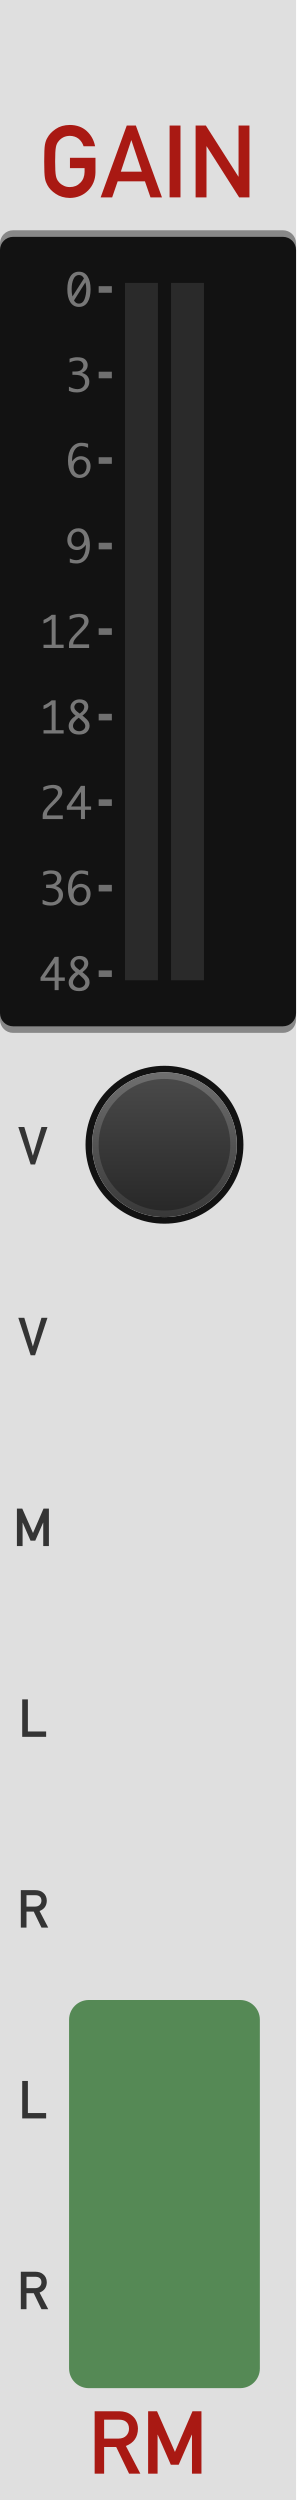
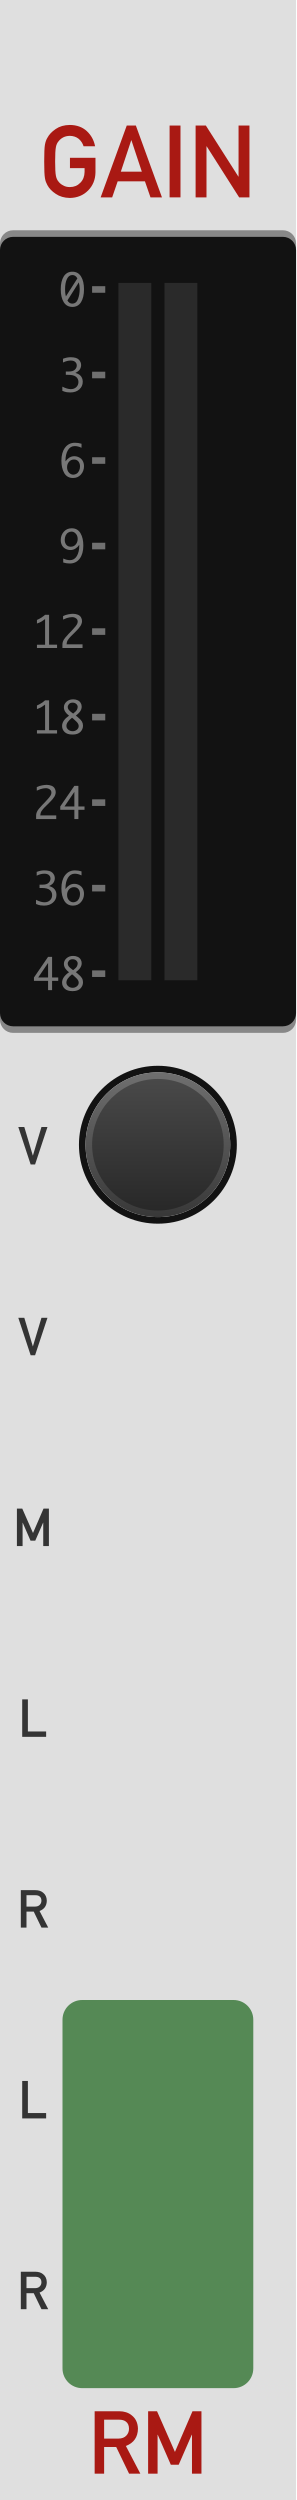
<svg xmlns="http://www.w3.org/2000/svg" xmlns:xlink="http://www.w3.org/1999/xlink" version="1.1" width="45" height="380" viewBox="0 0 45 380" id="svg181">
  <style id="style2">

    text.title {
      fill: #a91913;
      font-family: 'DIN Alternate';
      font-size: 11.5pt;
    }
    text.logo {
      fill: #a91913;
      font-family: 'DIN Alternate';
      font-size: 10pt;
    }
    text.big-label {
      fill: #343434;
      font-family: 'DIN Alternate';
      font-size: 7.5pt;
    }
    text.label {
      fill: #343434;
      font-family: 'DIN Alternate';
      font-size: 6pt;
    }
    text.white-label {
      fill: #dfdfdf;
      font-family: 'DIN Alternate';
      font-size: 6pt;
    }

    .background {
      fill: #dfdfdf;
    }
    .polyphonic {
      fill: #558955;
    }
    .monophonic {
      fill: #636c9d;
    }

    polyline.icon {
      stroke: #343434;
      stroke-width: 1.2;
      fill: none;
    }
    polyline.connect {
      stroke: #343434;
      stroke-width: 1;
      fill: none;
    }

    rect.lcd-bg {
      fill: #121212;
    }
    rect.lcd-bg-frame {
      fill: #888888;
    }
    rect.lcd-bg-accent {
      fill: #2a2a2a;
    }
    text.lcd-label {
      fill: #777777;
      font-family: 'Monaco';
      font-size: 5pt;
    }
    polyline.lcd-tick {
      stroke: #707070;
      stroke-width: 1;
      fill: none;
    }

    .blueprint {
      stroke: #838598;
      fill: none;
    }

  </style>
  <defs id="defs105">
    <linearGradient id="smallKnobLight" x1="0%" y1="0%" x2="0%" y2="100%">
      <stop offset="0%" stop-color="#6f6f6f" id="stop4" />
      <stop offset="100%" stop-color="#383838" id="stop6" />
    </linearGradient>
    <linearGradient id="smallKnobDark" x1="0%" y1="0%" x2="0%" y2="100%">
      <stop offset="0%" stop-color="#494949" id="stop9" />
      <stop offset="100%" stop-color="#282828" id="stop11" />
    </linearGradient>
    <linearGradient id="bigKnobLight" x1="0%" y1="0%" x2="0%" y2="100%">
      <stop offset="0%" stop-color="#888" id="stop14" />
      <stop offset="100%" stop-color="#333" id="stop16" />
    </linearGradient>
    <linearGradient id="bigKnobDark" x1="0%" y1="0%" x2="0%" y2="100%">
      <stop offset="0%" stop-color="#5c5c5c" id="stop19" />
      <stop offset="100%" stop-color="#282828" id="stop21" />
    </linearGradient>
    <symbol id="knob18">
      <g transform="translate(9 9)" id="g30">
        <circle r="8.5" stroke="#222" fill="none" id="circle24" />
        <circle r="8" fill="url('#smallKnobLight')" id="circle26" />
        <circle r="7" fill="url('#smallKnobDark')" id="circle28" />
      </g>
    </symbol>
    <symbol id="knob24">
      <g transform="translate(12 12)" id="g39">
        <circle r="11.5" stroke="#121212" fill="none" id="circle33" />
        <circle r="11" fill="url('#smallKnobLight')" id="circle35" />
        <circle r="10" fill="url('#smallKnobDark')" id="circle37" />
      </g>
    </symbol>
    <symbol id="knob45">
      <g transform="translate(22.5 22.5)" id="g46">
        <circle r="22" fill="url('#bigKnobDark')" id="circle42" />
        <circle r="20" fill="url('#bigKnobLight')" id="circle44" />
      </g>
    </symbol>
    <symbol id="toggleButton">
      <g transform="translate(9 9)" id="g49" />
    </symbol>
    <symbol id="port">
      <g transform="translate(12 12)" id="g52" />
    </symbol>
    <symbol id="hswitch14">
      <g transform="translate(12 7)" id="g55" />
    </symbol>
    <symbol id="meter-strip">
      <g transform="translate(20 4)" id="g102">
        <rect x="-6" y="-1" width="5" height="106" class="lcd-bg-accent" id="rect58" />
        <rect x="1" y="-1" width="5" height="106" class="lcd-bg-accent" id="rect60" />
        <g transform="translate(-11 2.5)" id="g80">
          <text x="0" y="0" class="lcd-label" text-anchor="end" id="text62">0</text>
          <text x="0" y="13" class="lcd-label" text-anchor="end" id="text64">3</text>
          <text x="0" y="26" class="lcd-label" text-anchor="end" id="text66">6</text>
          <text x="0" y="39" class="lcd-label" text-anchor="end" id="text68">9</text>
          <text x="0" y="52" class="lcd-label" text-anchor="end" id="text70">12</text>
          <text x="0" y="65" class="lcd-label" text-anchor="end" id="text72">18</text>
          <text x="0" y="78" class="lcd-label" text-anchor="end" id="text74">24</text>
          <text x="0" y="91" class="lcd-label" text-anchor="end" id="text76">36</text>
          <text x="0" y="104" class="lcd-label" text-anchor="end" id="text78">48</text>
        </g>
        <g transform="translate(-10 0)" id="g100">
          <polyline points="0   0 2   0" class="lcd-tick" id="polyline82" />
          <polyline points="0  13 2  13" class="lcd-tick" id="polyline84" />
          <polyline points="0  26 2  26" class="lcd-tick" id="polyline86" />
          <polyline points="0  39 2  39" class="lcd-tick" id="polyline88" />
          <polyline points="0  52 2  52" class="lcd-tick" id="polyline90" />
          <polyline points="0  65 2  65" class="lcd-tick" id="polyline92" />
          <polyline points="0  78 2  78" class="lcd-tick" id="polyline94" />
          <polyline points="0  91 2  91" class="lcd-tick" id="polyline96" />
          <polyline points="0 104 2 104" class="lcd-tick" id="polyline98" />
        </g>
      </g>
    </symbol>
    <linearGradient xlink:href="#smallKnobLight" id="linearGradient272" x1="-11" y1="-11" x2="-11" y2="11" gradientUnits="userSpaceOnUse" />
    <linearGradient xlink:href="#smallKnobDark" id="linearGradient274" x1="-10" y1="-10" x2="-10" y2="10" gradientUnits="userSpaceOnUse" />
  </defs>
  <path id="rect107" style="fill:#dfdfdf" d="M 0,0 H 45 V 380 H 0 Z" class="background" />
  <g aria-label="GAIN" id="text109" style="font-size:15.333px;font-family:'DIN Alternate';text-anchor:middle;fill:#a91913" class="title">
    <path d="m 10.633,25.553 h 2.224 v 0.569 q -0.015,1.026 -0.644,1.655 -0.629,0.659 -1.595,0.659 -0.584,0 -1.003,-0.247 Q 9.188,27.979 8.926,27.642 8.604,27.29 8.499,26.721 8.38,26.152 8.38,24.542 q 0,-1.61 0.12,-2.194 0.105,-0.554 0.427,-0.906 0.262,-0.337 0.689,-0.562 0.419,-0.217 1.003,-0.232 0.794,0.015 1.348,0.457 0.532,0.464 0.734,1.123 h 1.752 q -0.262,-1.37 -1.258,-2.299 -0.996,-0.921 -2.576,-0.936 -1.288,0.015 -2.149,0.614 -0.876,0.591 -1.273,1.348 -0.247,0.397 -0.367,1.041 -0.112,0.644 -0.112,2.546 0,1.872 0.112,2.531 0.06,0.352 0.15,0.584 0.097,0.225 0.217,0.472 0.397,0.756 1.273,1.333 0.861,0.599 2.149,0.629 1.67,-0.03 2.77,-1.131 1.093,-1.108 1.123,-2.748 v -2.224 h -3.878 z" style="font-size:15.333px;font-family:'DIN Alternate';text-anchor:middle;fill:#a91913" id="path354" />
    <path d="m 18.367,26.092 1.58,-4.769 h 0.03 l 1.58,4.769 z M 22.874,30 h 1.744 L 20.651,19.084 H 19.266 L 15.298,30 h 1.752 l 0.839,-2.441 h 4.14 z" style="font-size:15.333px;font-family:'DIN Alternate';text-anchor:middle;fill:#a91913" id="path356" />
    <path d="M 25.779,30 H 27.434 V 19.084 h -1.655 z" style="font-size:15.333px;font-family:'DIN Alternate';text-anchor:middle;fill:#a91913" id="path358" />
    <path d="m 29.732,30 h 1.655 v -7.757 h 0.03 L 36.351,30 H 37.916 V 19.084 h -1.655 v 7.757 h -0.03 l -4.941,-7.757 h -1.557 z" style="font-size:15.333px;font-family:'DIN Alternate';text-anchor:middle;fill:#a91913" id="path360" />
  </g>
  <g aria-label="RM" id="text111" style="font-size:13.333px;font-family:'DIN Alternate';text-anchor:middle;fill:#a91913" class="logo">
    <path d="m 15.827,367.79 h 2.253 q 0.69,0 1.055,0.293 0.462,0.332 0.475,1.074 0,0.618 -0.397,1.042 -0.404,0.456 -1.211,0.469 H 15.827 Z M 14.388,376 h 1.439 v -4.056 h 1.836 L 19.622,376 h 1.712 l -2.201,-4.212 q 1.81,-0.697 1.836,-2.63 -0.039,-1.315 -0.944,-2.025 -0.749,-0.625 -1.934,-0.625 h -3.704 z" style="font-size:13.333px;font-family:'DIN Alternate';text-anchor:middle;fill:#a91913" id="path349" />
    <path d="m 22.513,376 h 1.439 v -5.918 h 0.026 l 1.986,4.557 h 1.198 l 1.986,-4.557 h 0.033 V 376 h 1.439 v -9.492 h -1.361 l -2.669,6.185 v 0 l -2.721,-6.185 h -1.354 z" style="font-size:13.333px;font-family:'DIN Alternate';text-anchor:middle;fill:#a91913" id="path351" />
  </g>
  <path id="rect113" style="fill:#888888" d="m 2,35 h 41 c 1.108,0 2,0.892 2,2 v 118 c 0,1.108 -0.892,2 -2,2 H 2 c -1.108,0 -2,-0.892 -2,-2 V 37 c 0,-1.108 0.892,-2 2,-2 z" class="lcd-bg-frame" />
  <path id="rect115" style="fill:#121212" d="m 2,36 h 41 c 1.108,0 2,0.892 2,2 v 116 c 0,1.108 -0.892,2 -2,2 H 2 c -1.108,0 -2,-0.892 -2,-2 V 38 c 0,-1.108 0.892,-2 2,-2 z" class="lcd-bg" />
  <g transform="translate(5,174)" id="g119">
    <g aria-label="V" id="text117" style="font-size:8px;font-family:'DIN Alternate';text-anchor:middle;fill:#343434" class="label">
      <path d="m -0.34,3 h 0.672 L 2.215,-2.695 H 1.301 L 0.004,1.641 h -0.016 L -1.305,-2.695 H -2.219 Z" style="font-size:8px;font-family:'DIN Alternate';text-anchor:middle;fill:#343434" id="path383" />
    </g>
  </g>
  <g transform="translate(5,203)" id="g123">
    <g aria-label="V" id="text121" style="font-size:8px;font-family:'DIN Alternate';text-anchor:middle;fill:#343434" class="label">
      <path d="m -0.34,3 h 0.672 L 2.215,-2.695 H 1.301 L 0.004,1.641 h -0.016 L -1.305,-2.695 H -2.219 Z" style="font-size:8px;font-family:'DIN Alternate';text-anchor:middle;fill:#343434" id="path380" />
    </g>
  </g>
  <g transform="translate(5,232)" id="g127">
    <g aria-label="M" id="text125" style="font-size:8px;font-family:'DIN Alternate';text-anchor:middle;fill:#343434" class="label">
      <path d="m -2.43,3 h 0.863 v -3.551 h 0.016 L -0.359,2.184 h 0.719 l 1.191,-2.734 h 0.02 V 3 H 2.434 V -2.695 H 1.617 L 0.016,1.016 v 0 l -1.633,-3.711 h -0.812 z" style="font-size:8px;font-family:'DIN Alternate';text-anchor:middle;fill:#343434" id="path377" />
    </g>
  </g>
  <g transform="translate(5,261)" id="g131">
    <g aria-label="L" id="text129" style="font-size:8px;font-family:'DIN Alternate';text-anchor:middle;fill:#343434" class="label">
      <path d="M -1.625,3 H 2.012 V 2.184 H -0.762 V -2.695 H -1.625 Z" style="font-size:8px;font-family:'DIN Alternate';text-anchor:middle;fill:#343434" id="path374" />
    </g>
  </g>
  <g transform="translate(5,290)" id="g135">
    <g aria-label="R" id="text133" style="font-size:8px;font-family:'DIN Alternate';text-anchor:middle;fill:#343434" class="label">
      <path d="m -0.973,-1.926 h 1.352 q 0.414,0 0.633,0.176 0.277,0.199 0.285,0.645 0,0.371 -0.238,0.625 -0.242,0.273 -0.727,0.281 h -1.305 z M -1.836,3 h 0.863 V 0.566 h 1.102 L 1.305,3 H 2.332 L 1.012,0.473 Q 2.098,0.055 2.113,-1.105 2.09,-1.895 1.547,-2.32 q -0.449,-0.375 -1.16,-0.375 H -1.836 Z" style="font-size:8px;font-family:'DIN Alternate';text-anchor:middle;fill:#343434" id="path371" />
    </g>
  </g>
  <g transform="translate(5,319)" id="g139">
    <g aria-label="L" id="text137" style="font-size:8px;font-family:'DIN Alternate';text-anchor:middle;fill:#343434" class="label">
      <path d="M -1.625,3 H 2.012 V 2.184 H -0.762 V -2.695 H -1.625 Z" style="font-size:8px;font-family:'DIN Alternate';text-anchor:middle;fill:#343434" id="path368" />
    </g>
  </g>
  <g transform="translate(5,348)" id="g143">
    <g aria-label="R" id="text141" style="font-size:8px;font-family:'DIN Alternate';text-anchor:middle;fill:#343434" class="label">
      <path d="m -0.973,-1.926 h 1.352 q 0.414,0 0.633,0.176 0.277,0.199 0.285,0.645 0,0.371 -0.238,0.625 -0.242,0.273 -0.727,0.281 h -1.305 z M -1.836,3 h 0.863 V 0.566 h 1.102 L 1.305,3 H 2.332 L 1.012,0.473 Q 2.098,0.055 2.113,-1.105 2.09,-1.895 1.547,-2.32 q -0.449,-0.375 -1.16,-0.375 H -1.836 Z" style="font-size:8px;font-family:'DIN Alternate';text-anchor:middle;fill:#343434" id="path365" />
    </g>
  </g>
-   <g id="use147" transform="translate(5,40)">
+   <g id="use147" transform="translate(4,40)">
    <g transform="translate(20,4)" id="g258">
      <path id="rect214" style="fill:#2a2a2a" d="m -6,-1 h 5 v 106 h -5 z" class="lcd-bg-accent" />
      <path id="rect216" style="fill:#2a2a2a" d="M 1,-1 H 6 V 105 H 1 Z" class="lcd-bg-accent" />
      <g transform="translate(-11,2.5)" id="g236">
        <g aria-label="0" id="text218" style="font-size:6.667px;font-family:Monaco;text-anchor:end;fill:#777777" class="lcd-label">
          <path d="m -1.999,-5.202 q 0.863,0 1.315,0.726 0.452,0.723 0.452,1.95 0,1.23 -0.452,1.956 -0.452,0.723 -1.315,0.723 -0.859,0 -1.315,-0.723 -0.452,-0.726 -0.452,-1.956 0,-1.227 0.452,-1.95 0.456,-0.726 1.315,-0.726 z m -0.986,3.757 1.748,-2.738 q -0.166,-0.303 -0.361,-0.407 -0.192,-0.107 -0.4,-0.107 -0.544,0 -0.827,0.605 -0.283,0.602 -0.283,1.53 0,0.212 0.013,0.456 0.013,0.244 0.111,0.661 z m 1.966,-2.135 -1.735,2.754 q 0.14,0.238 0.322,0.358 0.182,0.117 0.407,0.117 0.618,0 0.879,-0.69 0.26,-0.693 0.26,-1.536 0,-0.521 -0.133,-1.003 z" style="font-size:6.667px;font-family:Monaco;text-anchor:end;fill:#777777" id="path301" />
        </g>
        <g aria-label="3" id="text220" style="font-size:6.667px;font-family:Monaco;text-anchor:end;fill:#777777" class="lcd-label">
          <path d="m -3.525,12.909 v -0.638 q 0.745,0.378 1.292,0.378 0.501,0 0.827,-0.303 0.329,-0.306 0.329,-0.785 0,-0.482 -0.361,-0.785 -0.358,-0.303 -1.221,-0.303 H -2.995 V 9.969 h 0.465 q 0.635,0 0.918,-0.283 0.283,-0.286 0.283,-0.635 0,-0.316 -0.231,-0.531 -0.231,-0.218 -0.71,-0.218 -0.537,0 -1.156,0.303 V 8.029 q 0.618,-0.231 1.133,-0.231 0.921,0 1.27,0.365 0.352,0.361 0.352,0.827 0,0.345 -0.186,0.648 -0.186,0.303 -0.684,0.54 0.439,0.13 0.664,0.319 0.225,0.189 0.339,0.446 0.117,0.257 0.117,0.576 0,0.71 -0.527,1.172 -0.524,0.462 -1.357,0.462 -0.241,0 -0.527,-0.036 -0.283,-0.036 -0.693,-0.208 z" style="font-size:6.667px;font-family:Monaco;text-anchor:end;fill:#777777" id="path304" />
        </g>
        <g aria-label="6" id="text222" style="font-size:6.667px;font-family:Monaco;text-anchor:end;fill:#777777" class="lcd-label">
          <path d="m -3.047,23.63 q 0.234,-0.348 0.579,-0.566 0.348,-0.221 0.765,-0.221 0.394,0 0.745,0.192 0.355,0.192 0.54,0.537 0.186,0.342 0.186,0.798 0,0.719 -0.462,1.253 -0.459,0.531 -1.211,0.531 -0.885,0 -1.325,-0.739 -0.436,-0.742 -0.436,-1.885 0,-1.263 0.557,-1.995 0.557,-0.736 1.507,-0.736 0.511,0 0.993,0.15 v 0.612 q -0.54,-0.257 -1.019,-0.257 -0.677,0 -1.048,0.622 Q -3.047,22.546 -3.047,23.5 Z m 1.188,2.018 q 0.244,0 0.492,-0.143 0.247,-0.146 0.387,-0.446 0.143,-0.303 0.143,-0.658 0,-0.462 -0.241,-0.758 -0.238,-0.296 -0.68,-0.296 -0.459,0 -0.755,0.345 -0.293,0.342 -0.293,0.833 0,0.495 0.286,0.811 0.29,0.312 0.661,0.312 z" style="font-size:6.667px;font-family:Monaco;text-anchor:end;fill:#777777" id="path307" />
        </g>
        <g aria-label="9" id="text224" style="font-size:6.667px;font-family:Monaco;text-anchor:end;fill:#777777" class="lcd-label">
          <path d="m -0.951,36.318 q -0.234,0.348 -0.583,0.57 -0.345,0.218 -0.762,0.218 -0.394,0 -0.749,-0.189 -0.352,-0.192 -0.537,-0.537 -0.186,-0.345 -0.186,-0.801 0,-0.716 0.459,-1.247 0.462,-0.534 1.214,-0.534 0.885,0 1.322,0.742 0.439,0.739 0.439,1.882 0,1.263 -0.557,1.999 -0.557,0.732 -1.507,0.732 -0.511,0 -0.993,-0.153 v -0.609 q 0.54,0.254 1.019,0.254 0.677,0 1.048,-0.622 0.371,-0.622 0.371,-1.576 z M -2.139,34.303 q -0.244,0 -0.492,0.146 -0.247,0.143 -0.391,0.443 -0.14,0.299 -0.14,0.658 0,0.459 0.238,0.755 0.241,0.296 0.684,0.296 0.459,0 0.752,-0.342 0.296,-0.345 0.296,-0.833 0,-0.495 -0.29,-0.807 -0.286,-0.316 -0.658,-0.316 z" style="font-size:6.667px;font-family:Monaco;text-anchor:end;fill:#777777" id="path310" />
        </g>
        <g aria-label="12" id="text226" style="font-size:6.667px;font-family:Monaco;text-anchor:end;fill:#777777" class="lcd-label">
          <path d="m -6.146,51.495 v -3.9 q -0.273,0.218 -0.531,0.371 -0.257,0.153 -0.706,0.312 v -0.547 q 0.713,-0.303 1.237,-0.785 h 0.605 v 4.548 h 1.214 V 52 h -3.057 v -0.505 z" style="font-size:6.667px;font-family:Monaco;text-anchor:end;fill:#777777" id="path313" />
          <path d="M -0.456,52 H -3.512 v -0.557 q 0,-0.215 0.088,-0.459 0.088,-0.247 0.335,-0.553 0.247,-0.306 0.524,-0.589 l 0.345,-0.352 q 0.104,-0.107 0.456,-0.498 0.352,-0.391 0.462,-0.599 0.114,-0.208 0.114,-0.41 0,-0.326 -0.26,-0.501 -0.26,-0.179 -0.586,-0.179 -0.186,0 -0.417,0.042 -0.228,0.042 -0.4,0.101 -0.173,0.055 -0.56,0.231 v -0.537 q 0.41,-0.195 0.82,-0.267 0.413,-0.075 0.68,-0.075 0.394,0 0.723,0.13 0.332,0.127 0.492,0.397 0.163,0.27 0.163,0.576 0,0.342 -0.208,0.7 -0.205,0.358 -0.778,0.921 l -0.371,0.368 -0.312,0.306 q -0.296,0.299 -0.479,0.579 -0.182,0.28 -0.202,0.667 h 2.428 z" style="font-size:6.667px;font-family:Monaco;text-anchor:end;fill:#777777" id="path315" />
        </g>
        <g aria-label="18" id="text228" style="font-size:6.667px;font-family:Monaco;text-anchor:end;fill:#777777" class="lcd-label">
          <path d="m -6.146,64.495 v -3.9 q -0.273,0.218 -0.531,0.371 -0.257,0.153 -0.706,0.312 v -0.547 q 0.713,-0.303 1.237,-0.785 h 0.605 v 4.548 h 1.214 V 65 h -3.057 v -0.505 z" style="font-size:6.667px;font-family:Monaco;text-anchor:end;fill:#777777" id="path318" />
          <path d="m -2.503,62.275 -0.111,-0.081 q -0.231,-0.163 -0.452,-0.479 -0.221,-0.319 -0.221,-0.7 0,-0.505 0.397,-0.859 0.397,-0.358 1.009,-0.358 0.374,0 0.674,0.137 0.299,0.133 0.462,0.397 0.163,0.264 0.163,0.576 0,0.215 -0.075,0.417 -0.075,0.199 -0.225,0.397 -0.146,0.195 -0.586,0.553 l 0.273,0.218 q 0.479,0.391 0.645,0.674 0.166,0.283 0.166,0.635 0,0.547 -0.397,0.951 -0.397,0.4 -1.191,0.4 -0.798,0 -1.195,-0.374 -0.397,-0.378 -0.397,-0.934 0,-0.83 1.061,-1.569 z m 0.622,-0.309 q 0.459,-0.348 0.573,-0.583 0.117,-0.234 0.117,-0.436 0,-0.244 -0.215,-0.443 -0.215,-0.202 -0.553,-0.202 -0.365,0 -0.557,0.218 -0.189,0.218 -0.189,0.452 0,0.228 0.16,0.43 0.16,0.202 0.511,0.452 z m -0.166,0.632 q -0.859,0.661 -0.859,1.237 0,0.342 0.283,0.576 0.283,0.234 0.671,0.234 0.355,0 0.635,-0.225 0.28,-0.225 0.28,-0.56 0,-0.329 -0.342,-0.667 -0.339,-0.339 -0.472,-0.443 z" style="font-size:6.667px;font-family:Monaco;text-anchor:end;fill:#777777" id="path320" />
        </g>
        <g aria-label="24" id="text230" style="font-size:6.667px;font-family:Monaco;text-anchor:end;fill:#777777" class="lcd-label">
          <path d="m -4.453,78 h -3.057 v -0.557 q 0,-0.215 0.088,-0.459 0.088,-0.247 0.335,-0.553 0.247,-0.306 0.524,-0.589 l 0.345,-0.352 q 0.104,-0.107 0.456,-0.498 0.352,-0.391 0.462,-0.599 0.114,-0.208 0.114,-0.41 0,-0.326 -0.26,-0.501 -0.26,-0.179 -0.586,-0.179 -0.186,0 -0.417,0.042 -0.228,0.042 -0.4,0.101 -0.173,0.055 -0.56,0.231 v -0.537 q 0.41,-0.195 0.82,-0.267 0.413,-0.075 0.68,-0.075 0.394,0 0.723,0.13 0.332,0.127 0.492,0.397 0.163,0.27 0.163,0.576 0,0.342 -0.208,0.7 -0.205,0.358 -0.778,0.921 l -0.371,0.368 -0.312,0.306 q -0.296,0.299 -0.479,0.579 -0.182,0.28 -0.202,0.667 h 2.428 z" style="font-size:6.667px;font-family:Monaco;text-anchor:end;fill:#777777" id="path323" />
          <path d="m -1.696,78 v -1.413 h -2.145 v -0.508 l 2.145,-3.132 h 0.609 v 3.132 h 0.934 V 76.587 H -1.087 V 78 Z m 0,-1.921 v -2.214 l -1.501,2.214 z" style="font-size:6.667px;font-family:Monaco;text-anchor:end;fill:#777777" id="path325" />
        </g>
        <g aria-label="36" id="text232" style="font-size:6.667px;font-family:Monaco;text-anchor:end;fill:#777777" class="lcd-label">
          <path d="m -7.523,90.909 v -0.638 q 0.745,0.378 1.292,0.378 0.501,0 0.827,-0.303 0.329,-0.306 0.329,-0.785 0,-0.482 -0.361,-0.785 -0.358,-0.303 -1.221,-0.303 h -0.335 v -0.505 h 0.465 q 0.635,0 0.918,-0.283 0.283,-0.286 0.283,-0.635 0,-0.316 -0.231,-0.531 -0.231,-0.218 -0.71,-0.218 -0.537,0 -1.156,0.303 v -0.576 q 0.618,-0.231 1.133,-0.231 0.921,0 1.27,0.365 0.352,0.361 0.352,0.827 0,0.345 -0.186,0.648 -0.186,0.303 -0.684,0.54 0.439,0.13 0.664,0.319 0.225,0.189 0.339,0.446 0.117,0.257 0.117,0.576 0,0.71 -0.527,1.172 -0.524,0.462 -1.357,0.462 -0.241,0 -0.527,-0.036 -0.283,-0.036 -0.693,-0.208 z" style="font-size:6.667px;font-family:Monaco;text-anchor:end;fill:#777777" id="path328" />
          <path d="m -3.047,88.63 q 0.234,-0.348 0.579,-0.566 0.348,-0.221 0.765,-0.221 0.394,0 0.745,0.192 0.355,0.192 0.54,0.537 0.186,0.342 0.186,0.798 0,0.719 -0.462,1.253 -0.459,0.531 -1.211,0.531 -0.885,0 -1.325,-0.739 -0.436,-0.742 -0.436,-1.885 0,-1.263 0.557,-1.995 0.557,-0.736 1.507,-0.736 0.511,0 0.993,0.15 v 0.612 q -0.54,-0.257 -1.019,-0.257 -0.677,0 -1.048,0.622 Q -3.047,87.546 -3.047,88.5 Z m 1.188,2.018 q 0.244,0 0.492,-0.143 0.247,-0.146 0.387,-0.446 0.143,-0.303 0.143,-0.658 0,-0.462 -0.241,-0.758 -0.238,-0.296 -0.68,-0.296 -0.459,0 -0.755,0.345 -0.293,0.342 -0.293,0.833 0,0.495 0.286,0.811 0.29,0.312 0.661,0.312 z" style="font-size:6.667px;font-family:Monaco;text-anchor:end;fill:#777777" id="path330" />
        </g>
        <g aria-label="48" id="text234" style="font-size:6.667px;font-family:Monaco;text-anchor:end;fill:#777777" class="lcd-label">
          <path d="m -5.693,104 v -1.413 h -2.145 v -0.508 l 2.145,-3.132 h 0.609 v 3.132 h 0.934 v 0.508 H -5.085 V 104 Z m 0,-1.921 v -2.214 l -1.501,2.214 z" style="font-size:6.667px;font-family:Monaco;text-anchor:end;fill:#777777" id="path333" />
          <path d="m -2.503,101.275 -0.111,-0.081 q -0.231,-0.163 -0.452,-0.479 -0.221,-0.319 -0.221,-0.7 0,-0.505 0.397,-0.859 0.397,-0.358 1.009,-0.358 0.374,0 0.674,0.137 0.299,0.133 0.462,0.397 0.163,0.264 0.163,0.576 0,0.215 -0.075,0.417 -0.075,0.199 -0.225,0.397 -0.146,0.195 -0.586,0.553 l 0.273,0.218 q 0.479,0.391 0.645,0.674 0.166,0.283 0.166,0.635 0,0.547 -0.397,0.951 -0.397,0.4 -1.191,0.4 -0.798,0 -1.195,-0.374 -0.397,-0.378 -0.397,-0.934 0,-0.83 1.061,-1.569 z m 0.622,-0.309 q 0.459,-0.348 0.573,-0.583 0.117,-0.234 0.117,-0.436 0,-0.244 -0.215,-0.443 -0.215,-0.202 -0.553,-0.202 -0.365,0 -0.557,0.218 -0.189,0.218 -0.189,0.452 0,0.228 0.16,0.43 0.16,0.202 0.511,0.452 z m -0.166,0.632 q -0.859,0.661 -0.859,1.237 0,0.342 0.283,0.576 0.283,0.234 0.671,0.234 0.355,0 0.635,-0.225 0.28,-0.225 0.28,-0.56 0,-0.329 -0.342,-0.667 -0.339,-0.339 -0.472,-0.443 z" style="font-size:6.667px;font-family:Monaco;text-anchor:end;fill:#777777" id="path335" />
        </g>
      </g>
      <g transform="translate(-10)" id="g256">
        <path id="polyline238" style="fill:none;stroke:#707070;stroke-width:1" d="M 0,0 H 2" class="lcd-tick" />
        <path id="polyline240" style="fill:none;stroke:#707070;stroke-width:1" d="M 0,13 H 2" class="lcd-tick" />
        <path id="polyline242" style="fill:none;stroke:#707070;stroke-width:1" d="M 0,26 H 2" class="lcd-tick" />
        <path id="polyline244" style="fill:none;stroke:#707070;stroke-width:1" d="M 0,39 H 2" class="lcd-tick" />
        <path id="polyline246" style="fill:none;stroke:#707070;stroke-width:1" d="M 0,52 H 2" class="lcd-tick" />
        <path id="polyline248" style="fill:none;stroke:#707070;stroke-width:1" d="M 0,65 H 2" class="lcd-tick" />
        <path id="polyline250" style="fill:none;stroke:#707070;stroke-width:1" d="M 0,78 H 2" class="lcd-tick" />
        <path id="polyline252" style="fill:none;stroke:#707070;stroke-width:1" d="M 0,91 H 2" class="lcd-tick" />
        <path id="polyline254" style="fill:none;stroke:#707070;stroke-width:1" d="M 0,104 H 2" class="lcd-tick" />
      </g>
    </g>
  </g>
-   <g id="use151" transform="translate(13,162)">
+   <g id="use151" transform="translate(12,162)">
    <g transform="translate(12,12)" id="g268">
      <path id="circle262" style="fill:none;stroke:#121212" d="M 11.5,0 A 11.5,11.5 0 0 1 0,11.5 11.5,11.5 0 0 1 -11.5,0 11.5,11.5 0 0 1 0,-11.5 11.5,11.5 0 0 1 11.5,0 Z" />
      <path id="circle264" style="fill:url(#linearGradient272)" d="M 11,0 A 11,11 0 0 1 0,11 11,11 0 0 1 -11,0 11,11 0 0 1 0,-11 11,11 0 0 1 11,0 Z" />
      <path id="circle266" style="fill:url(#linearGradient274)" d="M 10,0 A 10,10 0 0 1 0,10 10,10 0 0 1 -10,0 10,10 0 0 1 0,-10 10,10 0 0 1 10,0 Z" />
    </g>
  </g>
-   <g id="use155" transform="translate(13,191)">
+   <g id="use155" transform="translate(12,191)">
    <g transform="translate(12,12)" id="g276" />
  </g>
-   <g id="use159" transform="translate(16,223)">
+   <g id="use159" transform="translate(15,223)">
    <g transform="translate(9,9)" id="g280" />
  </g>
-   <g id="use163" transform="translate(13,249)">
+   <g id="use163" transform="translate(12,249)">
    <g transform="translate(12,12)" id="g284" />
  </g>
-   <g id="use167" transform="translate(13,278)">
+   <g id="use167" transform="translate(12,278)">
    <g transform="translate(12,12)" id="g288" />
  </g>
-   <path id="rect171" style="fill:#558955" d="m 13.5,304 h 23 c 1.662,0 3,1.338 3,3 v 53 c 0,1.662 -1.338,3 -3,3 h -23 c -1.662,0 -3,-1.338 -3,-3 v -53 c 0,-1.662 1.338,-3 3,-3 z" class="polyphonic" />
-   <g id="use173" transform="translate(13,307)">
+   <path id="rect171" style="fill:#558955" d="m 12.5,304 h 23 c 1.662,0 3,1.338 3,3 v 53 c 0,1.662 -1.338,3 -3,3 h -23 c -1.662,0 -3,-1.338 -3,-3 v -53 c 0,-1.662 1.338,-3 3,-3 z" class="polyphonic" />
+   <g id="use173" transform="translate(12,307)">
    <g transform="translate(12,12)" id="g210" />
  </g>
-   <g id="use177" transform="translate(13,336)">
+   <g id="use177" transform="translate(12,336)">
    <g transform="translate(12,12)" id="g292" />
  </g>
</svg>
